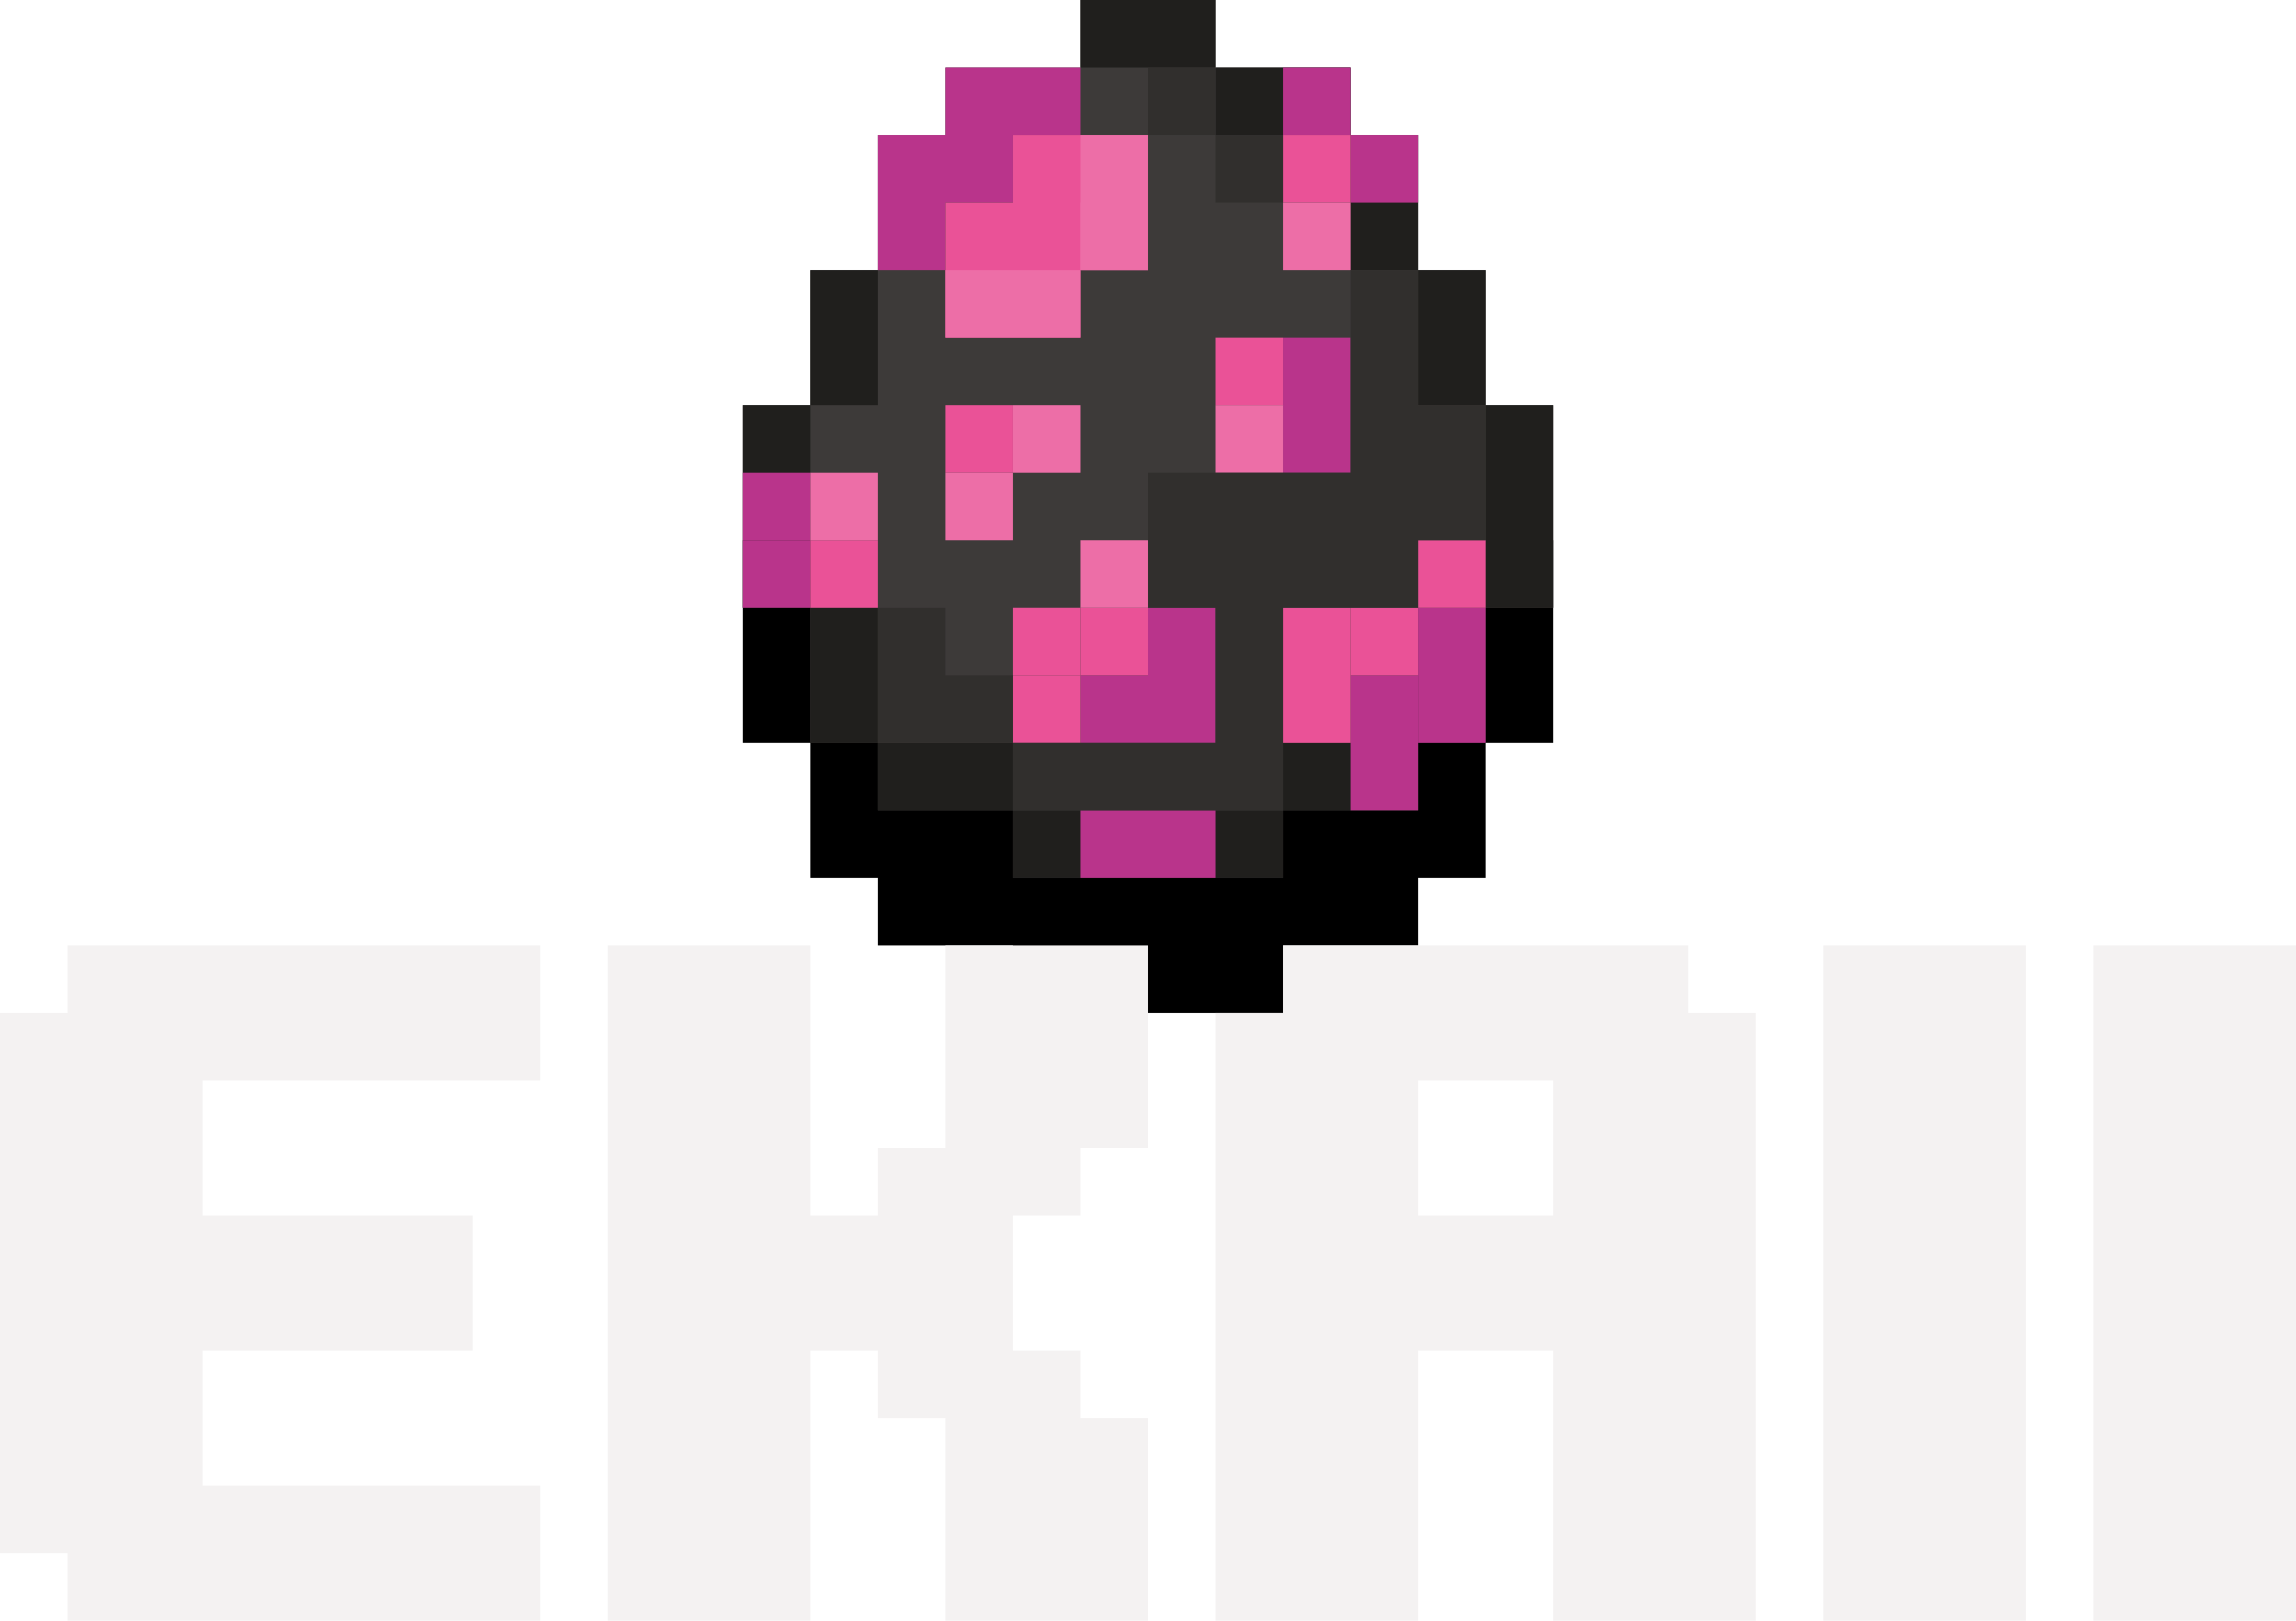
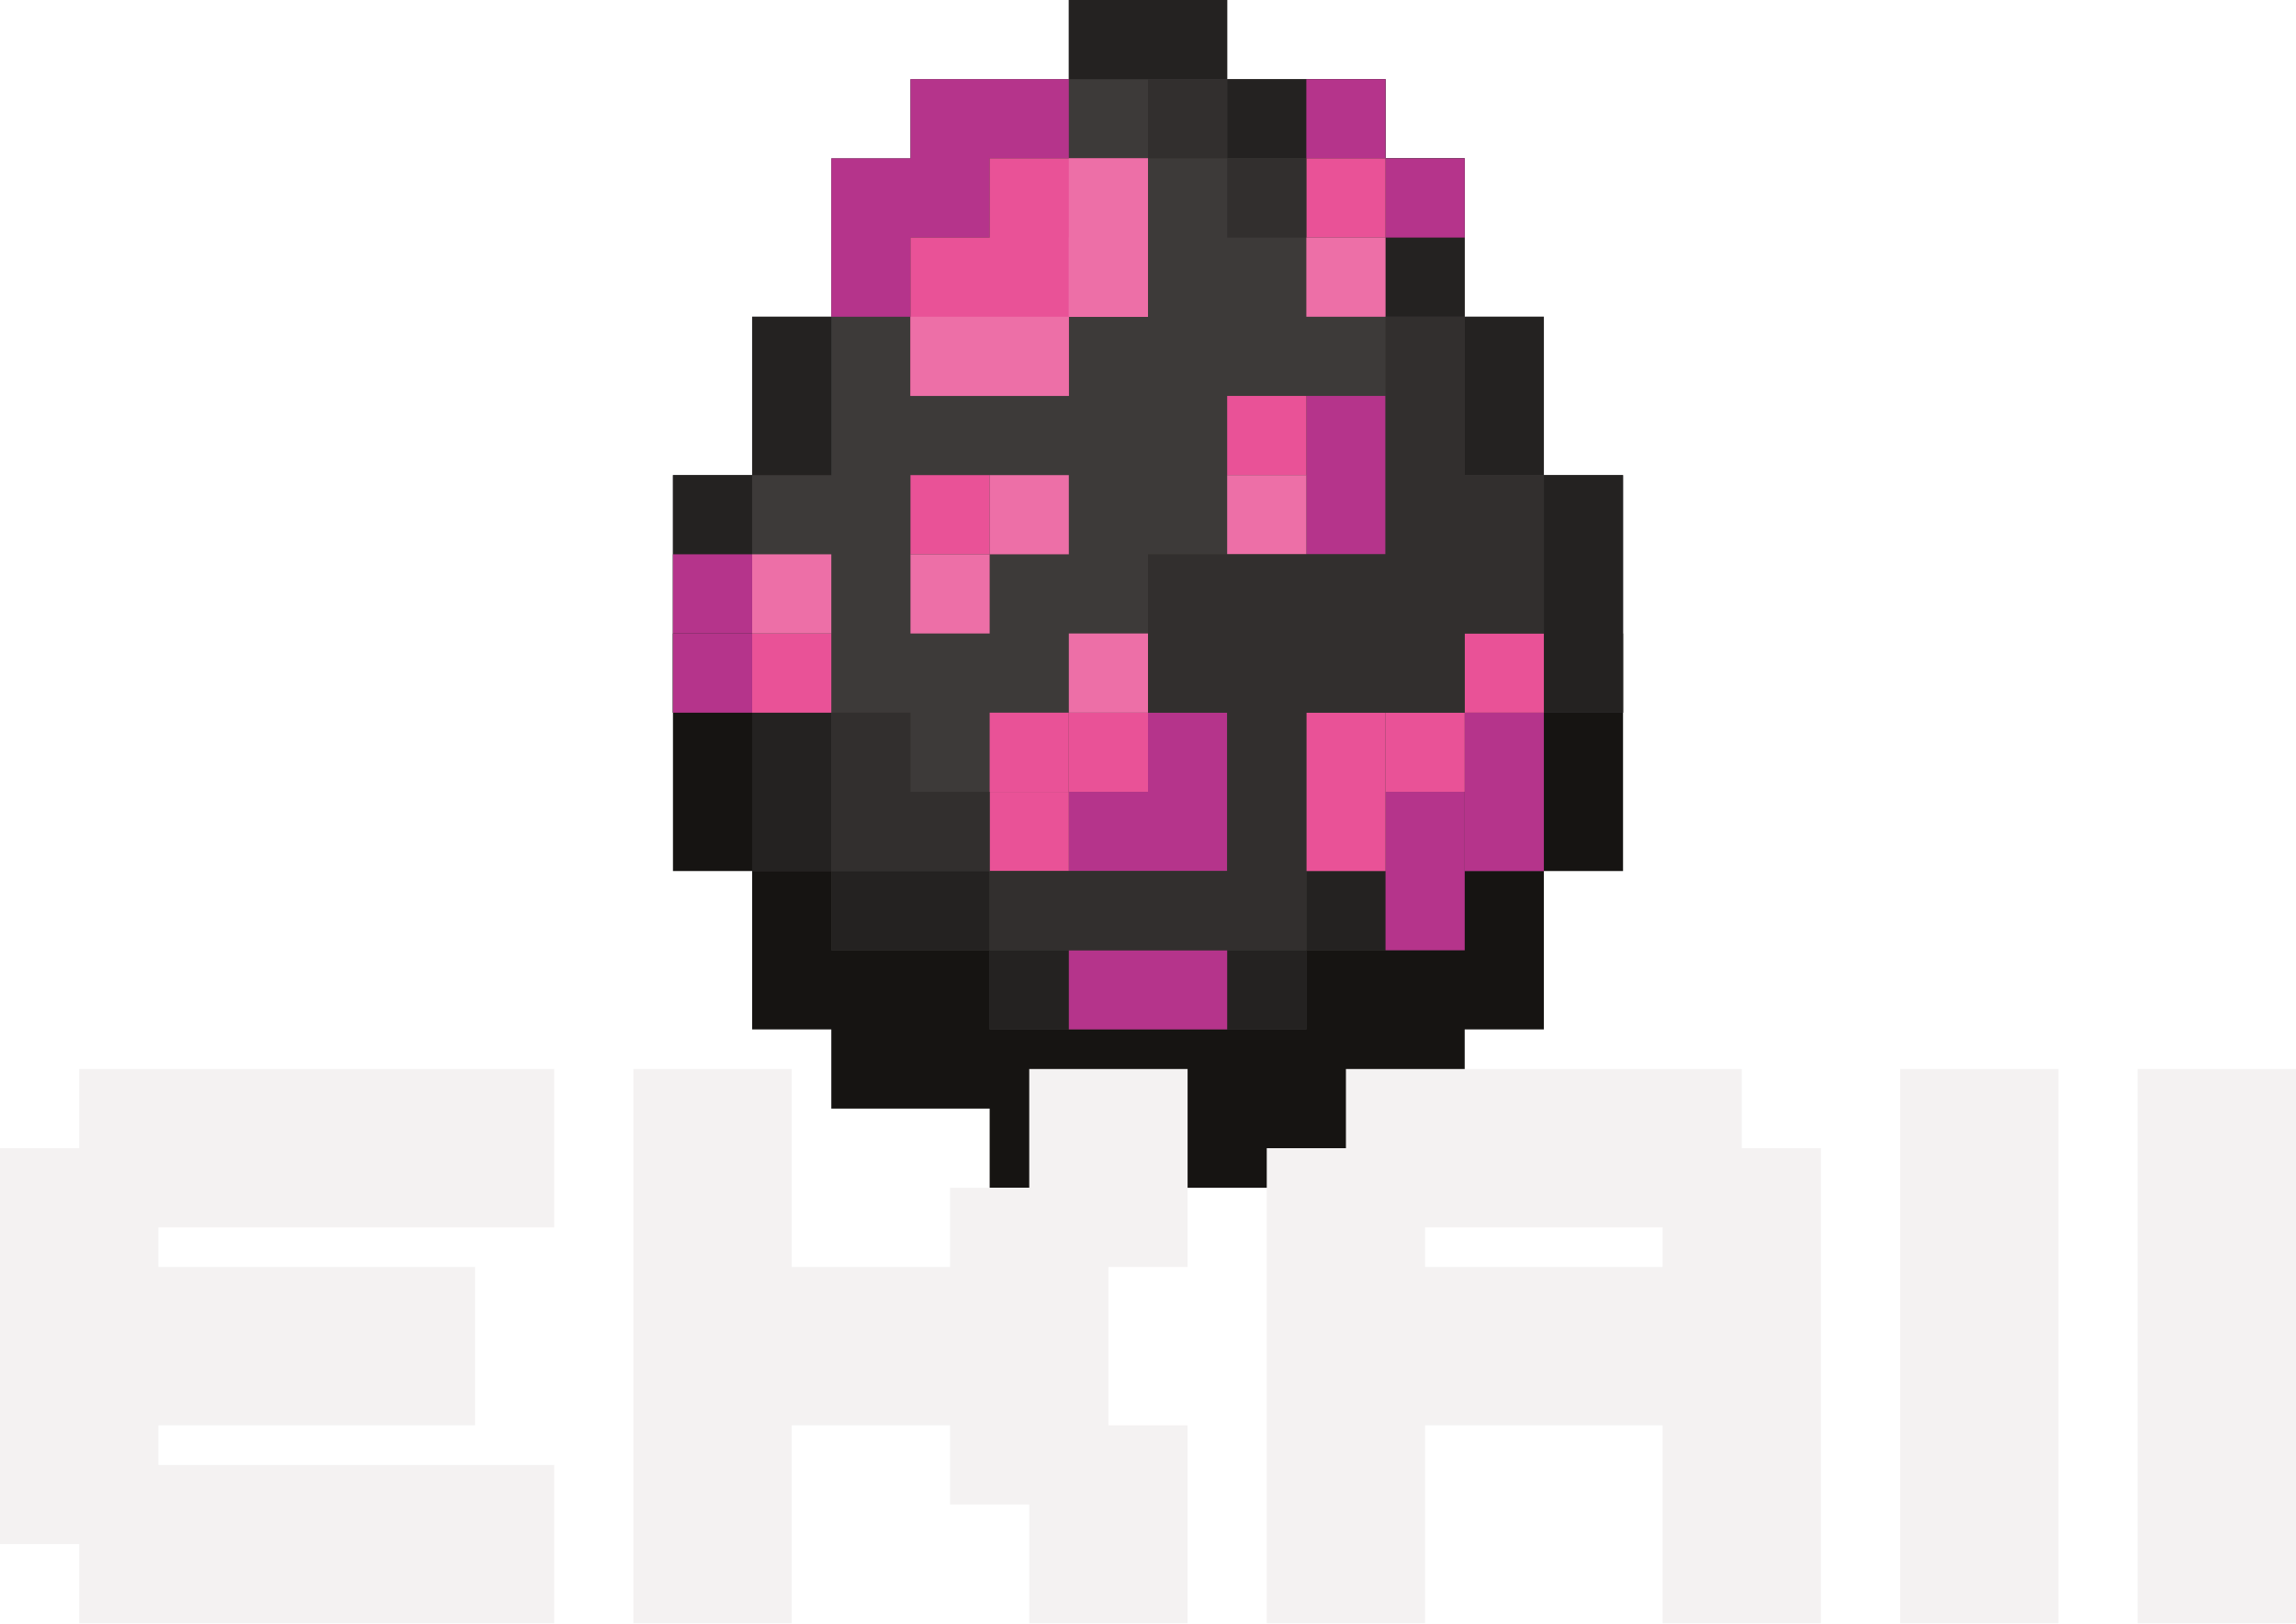
- <svg xmlns="http://www.w3.org/2000/svg" version="1.1" id="Calque_1" x="0px" y="0px" viewBox="0 0 306 216" style="enable-background:new 0 0 306 216;" xml:space="preserve">
-   <style type="text/css">
- 	.st0{fill:#3D3A39;}
- 	.st1{fill:#B9348B;}
- 	.st2{fill:#EA5297;}
- 	.st3{fill:#ED6EA7;}
- 	.st4{fill:#201F1D;}
- 	.st5{fill:#312F2D;}
- 	.st6{fill:#F4F2F2;}
- </style>
-   <polygon points="198,72 198,54 189,54 189,36 180,36 180,27 162,27 162,18 144,18 144,27 126,27 126,36 117,36 117,54 108,54   108,72 99,72 99,99 108,99 108,117 117,117 117,126 135,126 135,135 171,135 171,126 189,126 189,117 198,117 198,99 207,99 207,72   " />
+ <svg xmlns="http://www.w3.org/2000/svg" id="Calque_1" data-name="Calque 1" viewBox="0 0 928 656">
+   <defs>
+     <style>
+       .cls-1 {
+         fill: #3d3a39;
+       }
+ 
+       .cls-1, .cls-2, .cls-3, .cls-4, .cls-5, .cls-6, .cls-7, .cls-8 {
+         stroke-width: 0px;
+       }
+ 
+       .cls-2 {
+         fill: #161412;
+       }
+ 
+       .cls-3 {
+         fill: #242221;
+       }
+ 
+       .cls-4 {
+         fill: #b5348b;
+       }
+ 
+       .cls-5 {
+         fill: #322f2e;
+       }
+ 
+       .cls-6 {
+         fill: #ed6fa7;
+       }
+ 
+       .cls-7 {
+         fill: #e95297;
+       }
+ 
+       .cls-8 {
+         fill: #f4f2f2;
+       }
+     </style>
+   </defs>
  <g>
-     <polygon class="st0" points="198,54 198,36 189,36 189,18 180,18 180,9 162,9 162,0 144,0 144,9 126,9 126,18 117,18 117,36    108,36 108,54 99,54 99,81 108,81 108,99 117,99 117,108 135,108 135,117 171,117 171,108 189,108 189,99 198,99 198,81 207,81    207,54  " />
-     <polygon class="st1" points="144,18 144,9 126,9 126,18 117,18 117,36 126,36 126,27 135,27 135,18  " />
-     <polygon class="st2" points="126,45 126,27 135,27 135,18 153,18 153,36 144,36 144,45  " />
-     <rect x="144" y="18" class="st3" width="9" height="18" />
-     <rect x="126" y="36" class="st3" width="18" height="9" />
-     <rect x="144" class="st4" width="18" height="9" />
-     <rect x="162" y="9" class="st4" width="18" height="9" />
-     <rect x="117" y="99" class="st4" width="18" height="9" />
-     <rect x="108" y="81" class="st4" width="9" height="18" />
-     <rect x="108" y="36" class="st4" width="9" height="18" />
-     <rect x="180" y="18" class="st4" width="9" height="18" />
-     <rect x="189" y="36" class="st4" width="9" height="18" />
-     <rect x="189" y="81" class="st4" width="9" height="18" />
-     <rect x="99" y="54" class="st4" width="9" height="27" />
-     <rect x="198" y="54" class="st4" width="9" height="27" />
-     <rect x="171" y="99" class="st4" width="18" height="9" />
-     <rect x="135" y="108" class="st4" width="36" height="9" />
-     <rect x="171" y="9" class="st1" width="9" height="9" />
-     <rect x="180" y="18" class="st1" width="9" height="9" />
-     <rect x="180" y="90" class="st1" width="9" height="18" />
-     <rect x="144" y="90" class="st1" width="9" height="9" />
-     <rect x="144" y="108" class="st1" width="18" height="9" />
-     <rect x="99" y="72" class="st1" width="9" height="9" />
-     <rect x="99" y="63" class="st1" width="9" height="9" />
-     <rect x="171" y="45" class="st1" width="9" height="18" />
-     <rect x="189" y="81" class="st1" width="9" height="18" />
-     <rect x="153" y="81" class="st1" width="9" height="18" />
-     <rect x="171" y="18" class="st2" width="9" height="9" />
-     <rect x="162" y="45" class="st2" width="9" height="9" />
-     <rect x="180" y="81" class="st2" width="9" height="9" />
-     <rect x="189" y="72" class="st2" width="9" height="9" />
-     <rect x="171" y="81" class="st2" width="9" height="18" />
-     <rect x="144" y="81" class="st2" width="9" height="9" />
-     <rect x="135" y="81" class="st2" width="9" height="9" />
-     <rect x="135" y="90" class="st2" width="9" height="9" />
-     <rect x="126" y="54" class="st2" width="9" height="9" />
-     <rect x="108" y="72" class="st2" width="9" height="9" />
-     <rect x="171" y="27" class="st3" width="9" height="9" />
-     <rect x="162" y="54" class="st3" width="9" height="9" />
-     <rect x="135" y="54" class="st3" width="9" height="9" />
-     <rect x="144" y="72" class="st3" width="9" height="9" />
-     <rect x="126" y="63" class="st3" width="9" height="9" />
-     <rect x="108" y="63" class="st3" width="9" height="9" />
-     <polygon class="st5" points="153,81 162,81 162,99 135,99 135,108 171,108 171,81 189,81 189,72 198,72 198,54 189,54 189,36    180,36 180,45 180,45 180,63 153,63  " />
-     <polygon class="st5" points="117,81 126,81 126,90 135,90 135,99 117,99  " />
-     <rect x="153" y="9" class="st5" width="9" height="9" />
-     <rect x="162" y="18" class="st5" width="9" height="9" />
-     <rect x="144" y="27" class="st3" width="9" height="9" />
+     <polygon class="cls-2" points="624 256 624 192 592 192 592 160 592 128 560 128 560 96 528 96 496 96 496 64 432 64 432 96 368 96 368 128 336 128 336 192 304 192 304 256 272 256 272 288 272 320 272 352 304 352 304 416 336 416 336 448 400 448 400 480 432 480 496 480 528 480 560 480 560 448 592 448 592 416 624 416 624 352 656 352 656 256 624 256" />
+     <g>
+       <polygon class="cls-1" points="624 192 624 128 592 128 592 64 560 64 560 32 496 32 496 0 432 0 432 32 368 32 368 64 336 64 336 128 304 128 304 192 272 192 272 288 304 288 304 352 336 352 336 384 400 384 400 416 528 416 528 384 592 384 592 352 624 352 624 288 656 288 656 192 624 192" />
+       <polygon class="cls-4" points="432 64 432 32 368 32 368 64 336 64 336 128 368 128 368 96 400 96 400 64 432 64" />
+       <polygon class="cls-7" points="368 160 368 96 400 96 400 64 464 64 464 128 432 128 432 160 368 160" />
+       <rect class="cls-6" x="432" y="64" width="32" height="64" />
+       <rect class="cls-6" x="368" y="128" width="64" height="32" />
+       <rect class="cls-3" x="432" width="64" height="32" />
+       <rect class="cls-3" x="496" y="32" width="64" height="32" />
+       <rect class="cls-3" x="336" y="352" width="64" height="32" />
+       <rect class="cls-3" x="304" y="288" width="32" height="64" />
+       <rect class="cls-3" x="304" y="128" width="32" height="64" />
+       <rect class="cls-3" x="560" y="64" width="32" height="64" />
+       <rect class="cls-3" x="592" y="128" width="32" height="64" />
+       <rect class="cls-3" x="592" y="288" width="32" height="64" />
+       <rect class="cls-3" x="272" y="192" width="32" height="96" />
+       <rect class="cls-3" x="624" y="192" width="32" height="96" />
+       <rect class="cls-3" x="528" y="352" width="64" height="32" />
+       <rect class="cls-3" x="400" y="384" width="128" height="32" />
+       <rect class="cls-4" x="528" y="32" width="32" height="32" />
+       <rect class="cls-4" x="560" y="64" width="32" height="32" />
+       <rect class="cls-4" x="560" y="320" width="32" height="64" />
+       <rect class="cls-4" x="432" y="320" width="32" height="32" />
+       <rect class="cls-4" x="432" y="384" width="64" height="32" />
+       <rect class="cls-4" x="272" y="256" width="32" height="32" />
+       <rect class="cls-4" x="272" y="224" width="32" height="32" />
+       <rect class="cls-4" x="528" y="160" width="32" height="64" />
+       <rect class="cls-4" x="592" y="288" width="32" height="64" />
+       <rect class="cls-4" x="464" y="288" width="32" height="64" />
+       <rect class="cls-7" x="528" y="64" width="32" height="32" />
+       <rect class="cls-7" x="496" y="160" width="32" height="32" />
+       <rect class="cls-7" x="560" y="288" width="32" height="32" />
+       <rect class="cls-7" x="592" y="256" width="32" height="32" />
+       <rect class="cls-7" x="528" y="288" width="32" height="64" />
+       <rect class="cls-7" x="432" y="288" width="32" height="32" />
+       <rect class="cls-7" x="400" y="288" width="32" height="32" />
+       <rect class="cls-7" x="400" y="320" width="32" height="32" />
+       <rect class="cls-7" x="368" y="192" width="32" height="32" />
+       <rect class="cls-7" x="304" y="256" width="32" height="32" />
+       <rect class="cls-6" x="528" y="96" width="32" height="32" />
+       <rect class="cls-6" x="496" y="192" width="32" height="32" />
+       <rect class="cls-6" x="400" y="192" width="32" height="32" />
+       <rect class="cls-6" x="432" y="256" width="32" height="32" />
+       <rect class="cls-6" x="368" y="224" width="32" height="32" />
+       <rect class="cls-6" x="304" y="224" width="32" height="32" />
+       <polygon class="cls-5" points="464 288 496 288 496 352 400 352 400 384 528 384 528 288 592 288 592 256 624 256 624 192 592 192 592 128 560 128 560 160 560 160 560 224 464 224 464 288" />
+       <polygon class="cls-5" points="336 288 368 288 368 320 400 320 400 352 336 352 336 288" />
+       <rect class="cls-5" x="464" y="32" width="32" height="32" />
+       <rect class="cls-5" x="496" y="64" width="32" height="32" />
+       <rect class="cls-6" x="432" y="96" width="32" height="32" />
+     </g>
  </g>
  <g>
-     <rect x="243" y="126" class="st6" width="27" height="90" />
-     <rect x="279" y="126" class="st6" width="27" height="90" />
-     <polygon class="st6" points="9,135 0,135 0,207 9,207 9,216 72,216 72,198 27,198 27,180 63,180 63,162 27,162 27,144 72,144    72,126 9,126  " />
-     <path class="st6" d="M225,126h-54v9h-9v81h27v-36h18v36h27v-81h-9V126z M189,162v-18h18v18H189z" />
-     <polygon class="st6" points="126,153 117,153 117,162 108,162 108,126 81,126 81,216 108,216 108,180 117,180 117,189 126,189    126,216 153,216 153,189 144,189 144,180 135,180 135,162 144,162 144,153 153,153 153,126 126,126  " />
+     <path class="cls-8" d="m704,432h-160v32h-32v192h64v-80h96v80h64v-192h-32v-32Zm-128,80v-16h96v16h-96Z" />
+     <polygon class="cls-8" points="416 480 384 480 384 512 320 512 320 432 256 432 256 512 256 576 256 656 320 656 320 576 384 576 384 608 416 608 416 656 480 656 480 576 448 576 448 512 480 512 480 432 416 432 416 480" />
+     <polygon class="cls-8" points="32 464 0 464 0 512 0 576 0 624 32 624 32 656 224 656 224 592 64 592 64 576 192 576 192 512 64 512 64 496 224 496 224 432 32 432 32 464" />
+     <rect class="cls-8" x="768" y="432" width="64" height="224" />
+     <rect class="cls-8" x="864" y="432" width="64" height="224" />
  </g>
</svg>
